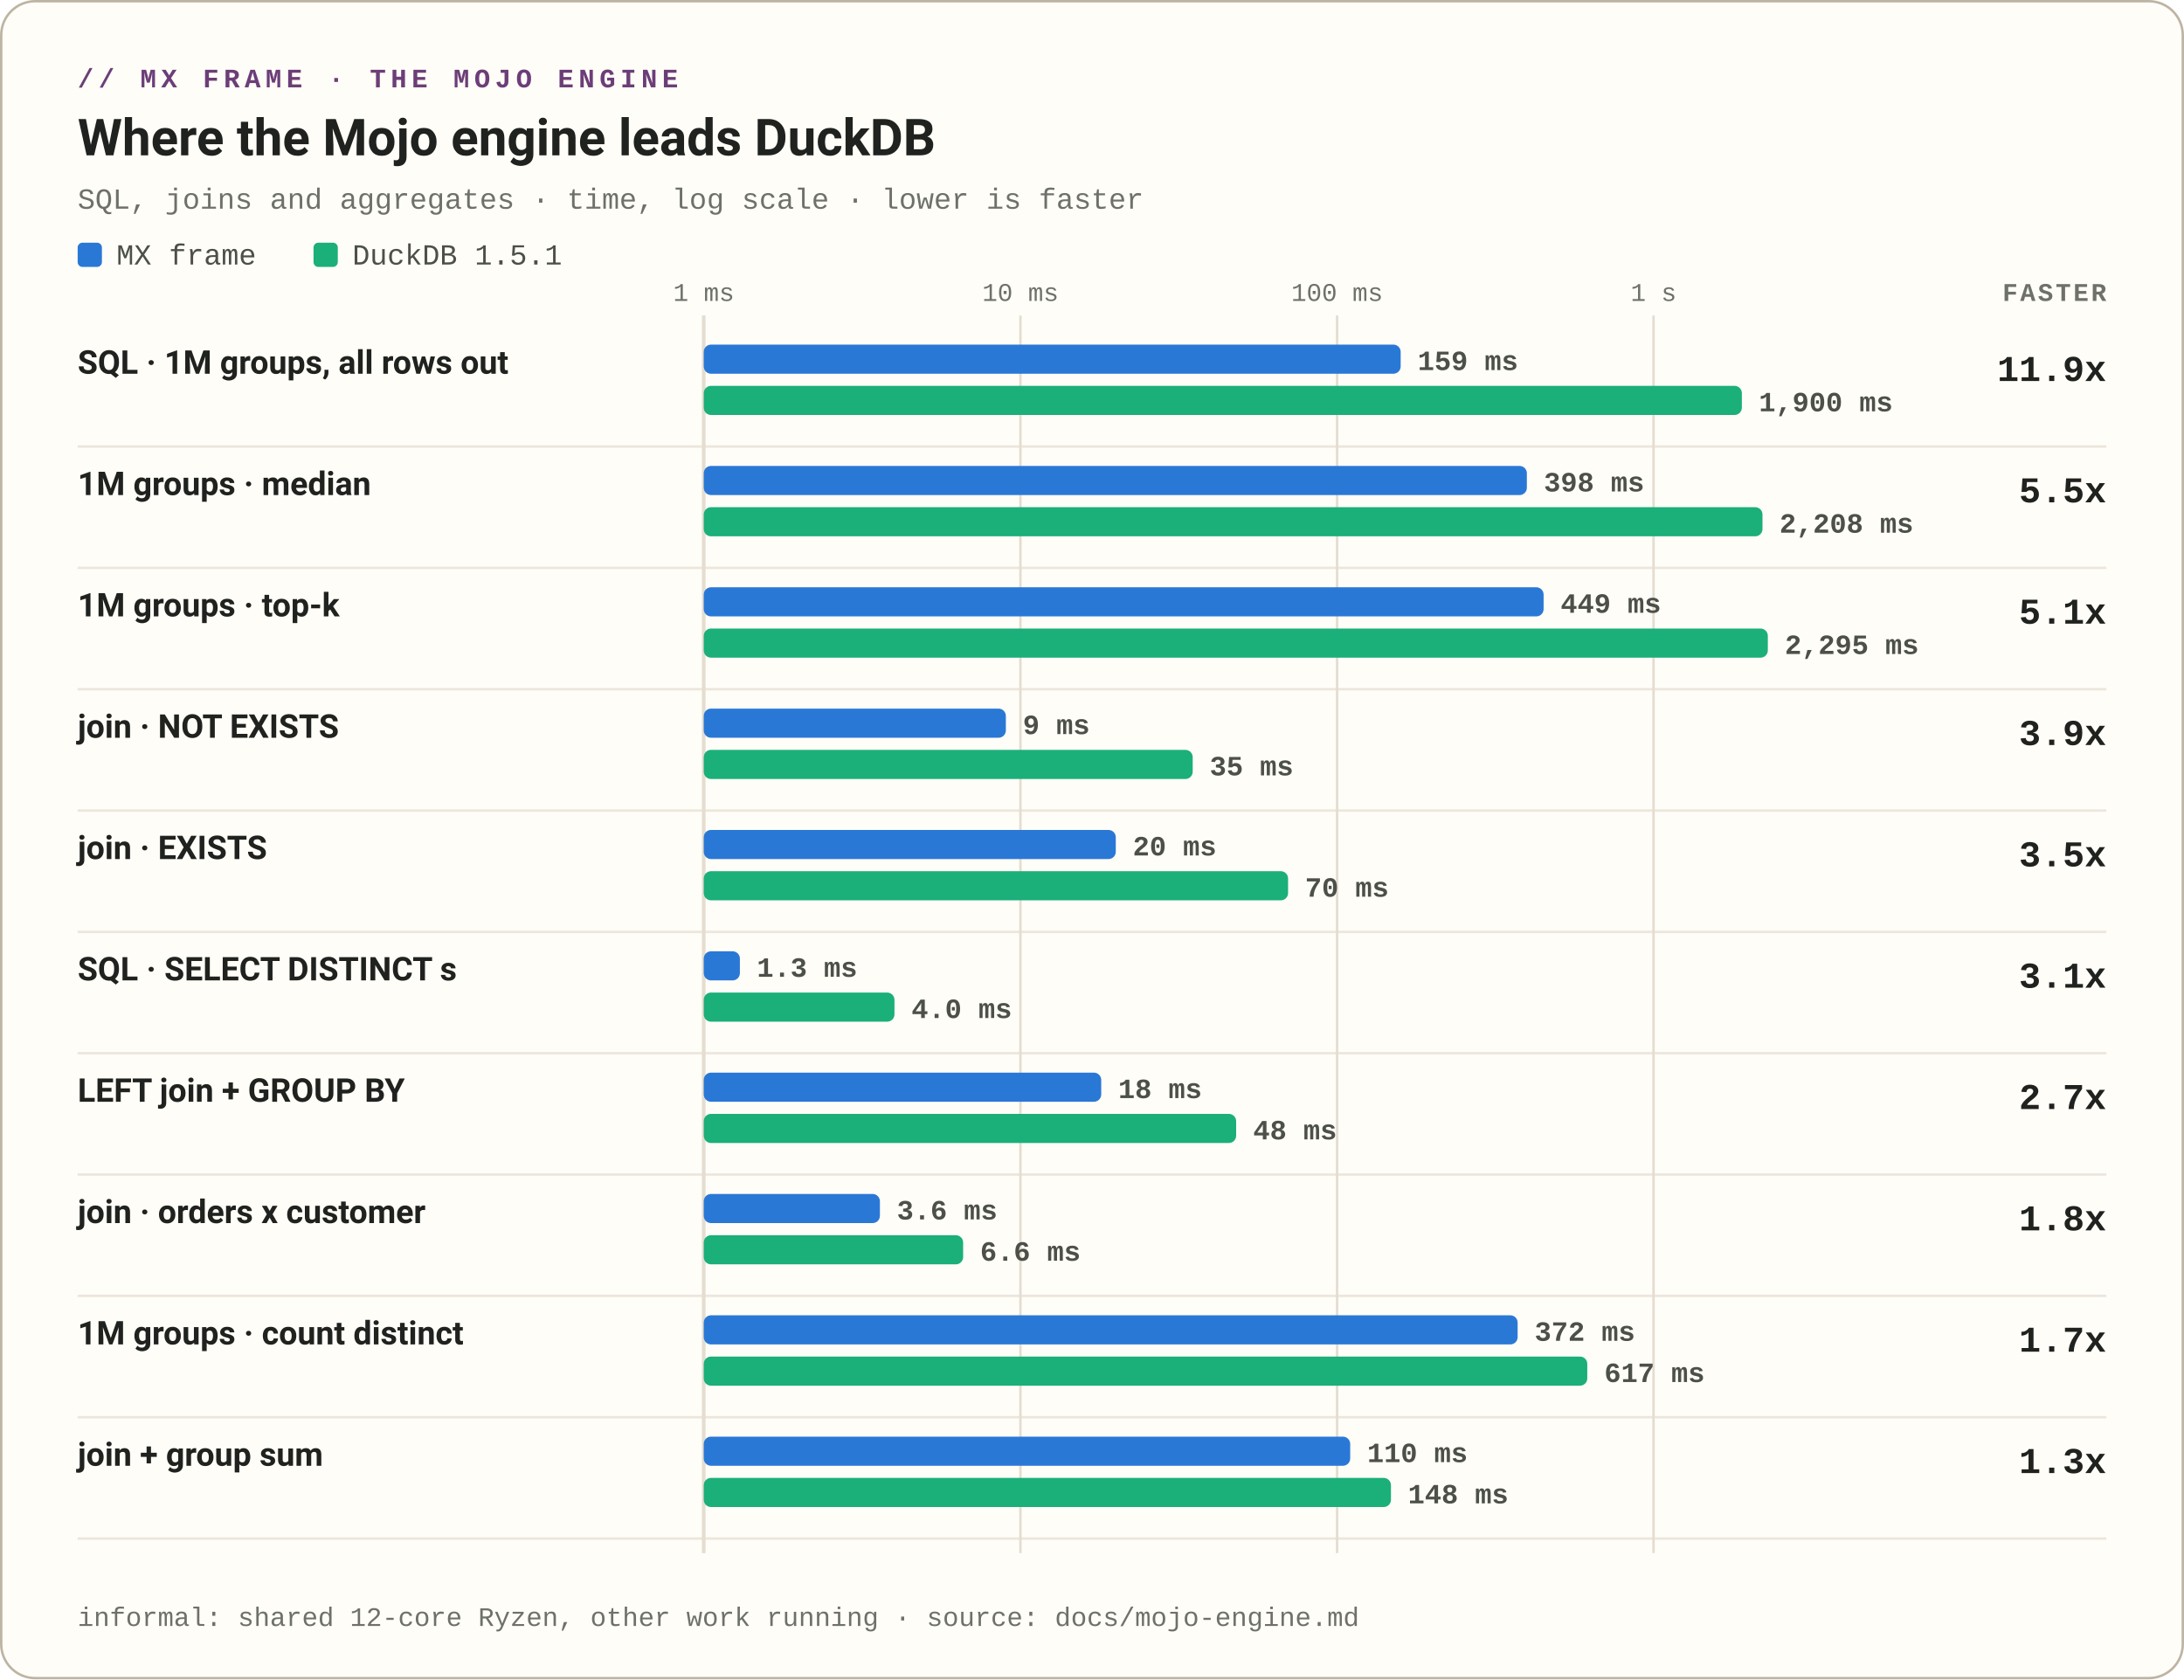
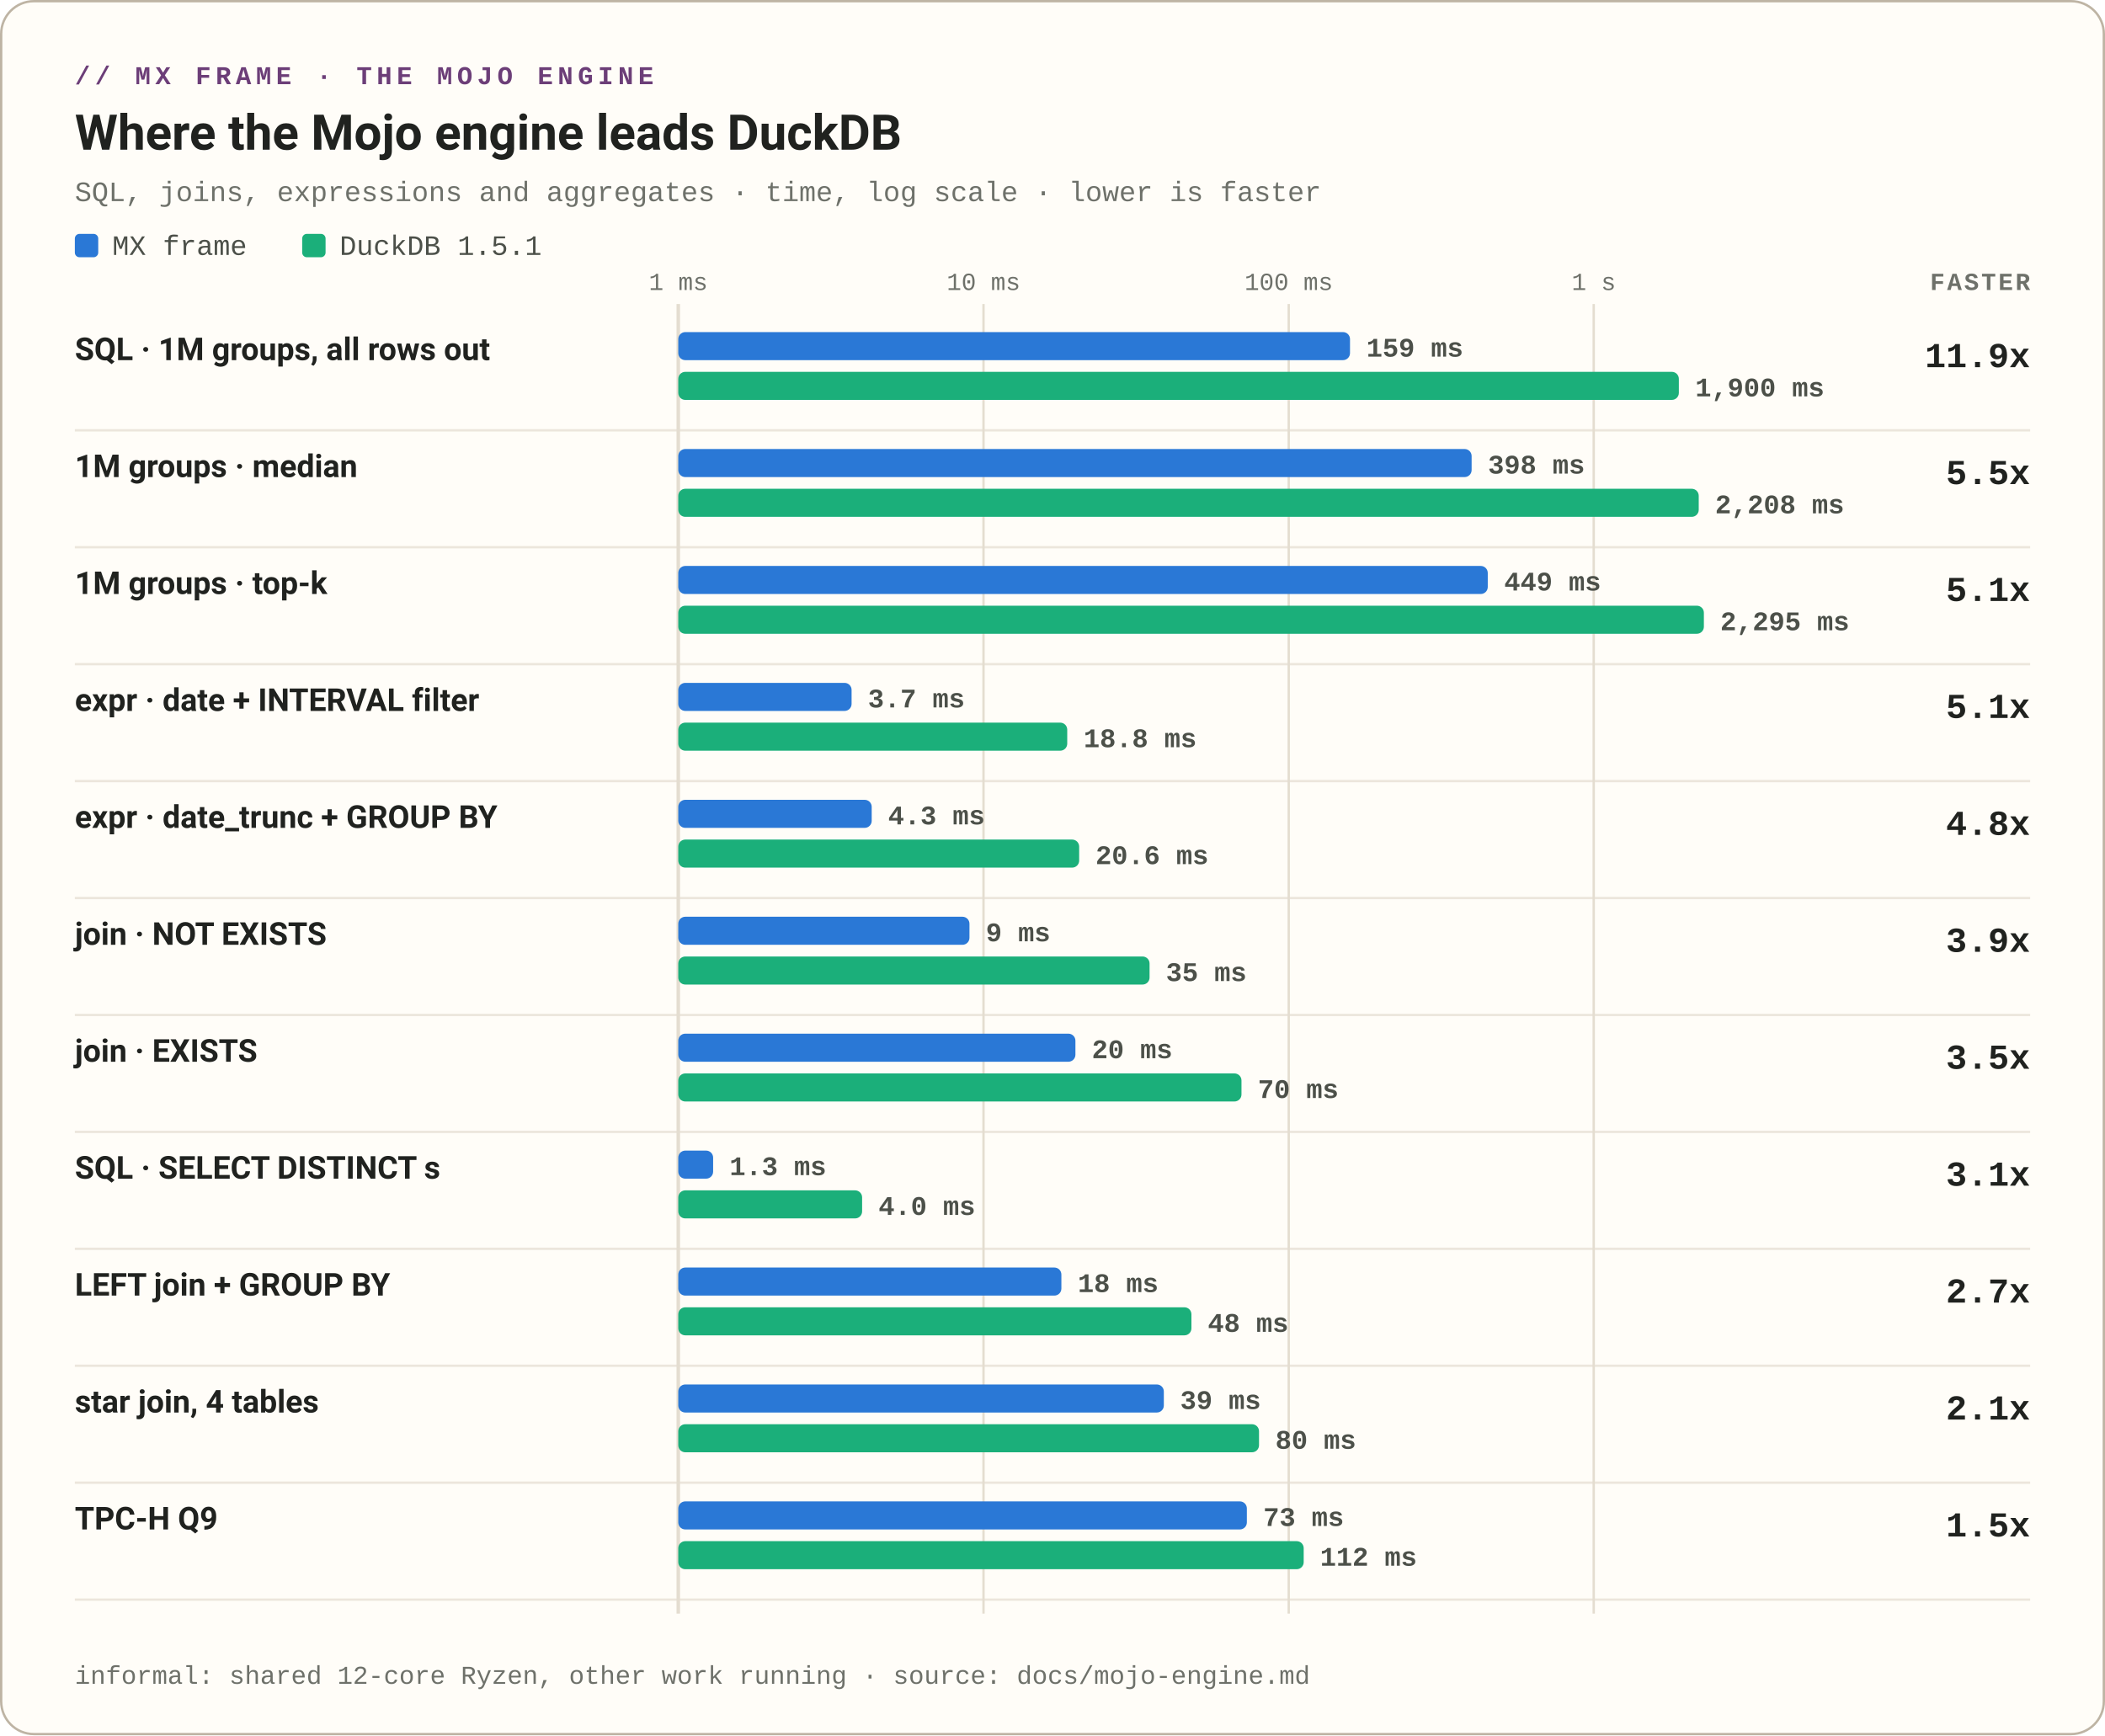
- <svg xmlns="http://www.w3.org/2000/svg" width="900" height="692" viewBox="0 0 900 692" role="img" aria-labelledby="t d">
-   <rect x=".5" y=".5" width="899" height="691" rx="14" fill="#FFFDF8" stroke="#BEB4A4" />
+ <svg xmlns="http://www.w3.org/2000/svg" width="900" height="742" viewBox="0 0 900 742" role="img" aria-labelledby="t d">
+   <rect x=".5" y=".5" width="899" height="741" rx="14" fill="#FFFDF8" stroke="#BEB4A4" />
  <text x="32.0" y="36.0" font-family="ui-monospace, SFMono-Regular, Menlo, Consolas, 'Liberation Mono', monospace" font-size="11" font-weight="700" fill="#6C3E78" text-anchor="start" letter-spacing="2">// MX FRAME · THE MOJO ENGINE</text>
  <text x="32.0" y="64.0" font-family="system-ui, -apple-system, 'Segoe UI', Roboto, Helvetica, Arial, sans-serif" font-size="21" font-weight="700" fill="#20221F" text-anchor="start">Where the Mojo engine leads DuckDB</text>
-   <text x="32.0" y="86.0" font-family="ui-monospace, SFMono-Regular, Menlo, Consolas, 'Liberation Mono', monospace" font-size="12" font-weight="400" fill="#6E716A" text-anchor="start">SQL, joins and aggregates · time, log scale · lower is faster</text>
+   <text x="32.0" y="86.0" font-family="ui-monospace, SFMono-Regular, Menlo, Consolas, 'Liberation Mono', monospace" font-size="12" font-weight="400" fill="#6E716A" text-anchor="start">SQL, joins, expressions and aggregates · time, log scale · lower is faster</text>
  <rect x="32" y="100" width="10" height="10" rx="2" fill="#2a78d6" />
  <text x="48.0" y="109.0" font-family="ui-monospace, SFMono-Regular, Menlo, Consolas, 'Liberation Mono', monospace" font-size="12" font-weight="400" fill="#4C5049" text-anchor="start">MX frame</text>
  <rect x="129.2" y="100" width="10" height="10" rx="2" fill="#1baf7a" />
  <text x="145.2" y="109.0" font-family="ui-monospace, SFMono-Regular, Menlo, Consolas, 'Liberation Mono', monospace" font-size="12" font-weight="400" fill="#4C5049" text-anchor="start">DuckDB 1.5.1</text>
-   <path d="M290.0 130V640" stroke="#E4DDD0" stroke-width="1.5" />
+   <path d="M290.0 130V690" stroke="#E4DDD0" stroke-width="1.5" />
  <text x="290.0" y="124.0" font-family="ui-monospace, SFMono-Regular, Menlo, Consolas, 'Liberation Mono', monospace" font-size="10.5" font-weight="400" fill="#6E716A" text-anchor="middle">1 ms</text>
-   <path d="M420.5 130V640" stroke="#E4DDD0" stroke-width="1" />
+   <path d="M420.5 130V690" stroke="#E4DDD0" stroke-width="1" />
  <text x="420.5" y="124.0" font-family="ui-monospace, SFMono-Regular, Menlo, Consolas, 'Liberation Mono', monospace" font-size="10.5" font-weight="400" fill="#6E716A" text-anchor="middle">10 ms</text>
-   <path d="M551.0 130V640" stroke="#E4DDD0" stroke-width="1" />
+   <path d="M551.0 130V690" stroke="#E4DDD0" stroke-width="1" />
  <text x="551.0" y="124.0" font-family="ui-monospace, SFMono-Regular, Menlo, Consolas, 'Liberation Mono', monospace" font-size="10.5" font-weight="400" fill="#6E716A" text-anchor="middle">100 ms</text>
-   <path d="M681.4 130V640" stroke="#E4DDD0" stroke-width="1" />
+   <path d="M681.4 130V690" stroke="#E4DDD0" stroke-width="1" />
  <text x="681.4" y="124.0" font-family="ui-monospace, SFMono-Regular, Menlo, Consolas, 'Liberation Mono', monospace" font-size="10.5" font-weight="400" fill="#6E716A" text-anchor="middle">1 s</text>
  <text x="868.0" y="124.0" font-family="ui-monospace, SFMono-Regular, Menlo, Consolas, 'Liberation Mono', monospace" font-size="10.5" font-weight="700" fill="#6E716A" text-anchor="end" letter-spacing="1">FASTER</text>
  <text x="32.0" y="154.0" font-family="system-ui, -apple-system, 'Segoe UI', Roboto, Helvetica, Arial, sans-serif" font-size="13.5" font-weight="600" fill="#20221F" text-anchor="start">SQL · 1M groups, all rows out</text>
  <rect x="290" y="142" width="287.2" height="12" rx="3" fill="#2a78d6" />
  <text x="584.2" y="152.5" font-family="ui-monospace, SFMono-Regular, Menlo, Consolas, 'Liberation Mono', monospace" font-size="11.5" font-weight="600" fill="#4C5049" text-anchor="start">159 ms</text>
  <rect x="290" y="159" width="427.8" height="12" rx="3" fill="#1baf7a" />
  <text x="724.8" y="169.5" font-family="ui-monospace, SFMono-Regular, Menlo, Consolas, 'Liberation Mono', monospace" font-size="11.5" font-weight="600" fill="#4C5049" text-anchor="start">1,900 ms</text>
  <text x="868.0" y="157.0" font-family="ui-monospace, SFMono-Regular, Menlo, Consolas, 'Liberation Mono', monospace" font-size="15" font-weight="700" fill="#20221F" text-anchor="end">11.9x</text>
  <path d="M32 184H868" stroke="#E4DDD0" stroke-opacity=".7" />
  <text x="32.0" y="204.0" font-family="system-ui, -apple-system, 'Segoe UI', Roboto, Helvetica, Arial, sans-serif" font-size="13.5" font-weight="600" fill="#20221F" text-anchor="start">1M groups · median</text>
  <rect x="290" y="192" width="339.2" height="12" rx="3" fill="#2a78d6" />
  <text x="636.2" y="202.5" font-family="ui-monospace, SFMono-Regular, Menlo, Consolas, 'Liberation Mono', monospace" font-size="11.5" font-weight="600" fill="#4C5049" text-anchor="start">398 ms</text>
  <rect x="290" y="209" width="436.3" height="12" rx="3" fill="#1baf7a" />
  <text x="733.3" y="219.5" font-family="ui-monospace, SFMono-Regular, Menlo, Consolas, 'Liberation Mono', monospace" font-size="11.5" font-weight="600" fill="#4C5049" text-anchor="start">2,208 ms</text>
  <text x="868.0" y="207.0" font-family="ui-monospace, SFMono-Regular, Menlo, Consolas, 'Liberation Mono', monospace" font-size="15" font-weight="700" fill="#20221F" text-anchor="end">5.5x</text>
  <path d="M32 234H868" stroke="#E4DDD0" stroke-opacity=".7" />
  <text x="32.0" y="254.0" font-family="system-ui, -apple-system, 'Segoe UI', Roboto, Helvetica, Arial, sans-serif" font-size="13.5" font-weight="600" fill="#20221F" text-anchor="start">1M groups · top-k</text>
  <rect x="290" y="242" width="346.1" height="12" rx="3" fill="#2a78d6" />
  <text x="643.1" y="252.5" font-family="ui-monospace, SFMono-Regular, Menlo, Consolas, 'Liberation Mono', monospace" font-size="11.5" font-weight="600" fill="#4C5049" text-anchor="start">449 ms</text>
  <rect x="290" y="259" width="438.5" height="12" rx="3" fill="#1baf7a" />
  <text x="735.5" y="269.5" font-family="ui-monospace, SFMono-Regular, Menlo, Consolas, 'Liberation Mono', monospace" font-size="11.5" font-weight="600" fill="#4C5049" text-anchor="start">2,295 ms</text>
  <text x="868.0" y="257.0" font-family="ui-monospace, SFMono-Regular, Menlo, Consolas, 'Liberation Mono', monospace" font-size="15" font-weight="700" fill="#20221F" text-anchor="end">5.1x</text>
  <path d="M32 284H868" stroke="#E4DDD0" stroke-opacity=".7" />
-   <text x="32.0" y="304.0" font-family="system-ui, -apple-system, 'Segoe UI', Roboto, Helvetica, Arial, sans-serif" font-size="13.5" font-weight="600" fill="#20221F" text-anchor="start">join · NOT EXISTS</text>
-   <rect x="290" y="292" width="124.5" height="12" rx="3" fill="#2a78d6" />
-   <text x="421.5" y="302.5" font-family="ui-monospace, SFMono-Regular, Menlo, Consolas, 'Liberation Mono', monospace" font-size="11.5" font-weight="600" fill="#4C5049" text-anchor="start">9 ms</text>
-   <rect x="290" y="309" width="201.5" height="12" rx="3" fill="#1baf7a" />
-   <text x="498.5" y="319.5" font-family="ui-monospace, SFMono-Regular, Menlo, Consolas, 'Liberation Mono', monospace" font-size="11.5" font-weight="600" fill="#4C5049" text-anchor="start">35 ms</text>
-   <text x="868.0" y="307.0" font-family="ui-monospace, SFMono-Regular, Menlo, Consolas, 'Liberation Mono', monospace" font-size="15" font-weight="700" fill="#20221F" text-anchor="end">3.9x</text>
+   <text x="32.0" y="304.0" font-family="system-ui, -apple-system, 'Segoe UI', Roboto, Helvetica, Arial, sans-serif" font-size="13.5" font-weight="600" fill="#20221F" text-anchor="start">expr · date + INTERVAL filter</text>
+   <rect x="290" y="292" width="74.1" height="12" rx="3" fill="#2a78d6" />
+   <text x="371.1" y="302.5" font-family="ui-monospace, SFMono-Regular, Menlo, Consolas, 'Liberation Mono', monospace" font-size="11.5" font-weight="600" fill="#4C5049" text-anchor="start">3.7 ms</text>
+   <rect x="290" y="309" width="166.3" height="12" rx="3" fill="#1baf7a" />
+   <text x="463.3" y="319.5" font-family="ui-monospace, SFMono-Regular, Menlo, Consolas, 'Liberation Mono', monospace" font-size="11.5" font-weight="600" fill="#4C5049" text-anchor="start">18.8 ms</text>
+   <text x="868.0" y="307.0" font-family="ui-monospace, SFMono-Regular, Menlo, Consolas, 'Liberation Mono', monospace" font-size="15" font-weight="700" fill="#20221F" text-anchor="end">5.1x</text>
  <path d="M32 334H868" stroke="#E4DDD0" stroke-opacity=".7" />
-   <text x="32.0" y="354.0" font-family="system-ui, -apple-system, 'Segoe UI', Roboto, Helvetica, Arial, sans-serif" font-size="13.5" font-weight="600" fill="#20221F" text-anchor="start">join · EXISTS</text>
-   <rect x="290" y="342" width="169.8" height="12" rx="3" fill="#2a78d6" />
-   <text x="466.8" y="352.5" font-family="ui-monospace, SFMono-Regular, Menlo, Consolas, 'Liberation Mono', monospace" font-size="11.5" font-weight="600" fill="#4C5049" text-anchor="start">20 ms</text>
-   <rect x="290" y="359" width="240.8" height="12" rx="3" fill="#1baf7a" />
-   <text x="537.8" y="369.5" font-family="ui-monospace, SFMono-Regular, Menlo, Consolas, 'Liberation Mono', monospace" font-size="11.5" font-weight="600" fill="#4C5049" text-anchor="start">70 ms</text>
-   <text x="868.0" y="357.0" font-family="ui-monospace, SFMono-Regular, Menlo, Consolas, 'Liberation Mono', monospace" font-size="15" font-weight="700" fill="#20221F" text-anchor="end">3.5x</text>
+   <text x="32.0" y="354.0" font-family="system-ui, -apple-system, 'Segoe UI', Roboto, Helvetica, Arial, sans-serif" font-size="13.5" font-weight="600" fill="#20221F" text-anchor="start">expr · date_trunc + GROUP BY</text>
+   <rect x="290" y="342" width="82.7" height="12" rx="3" fill="#2a78d6" />
+   <text x="379.7" y="352.5" font-family="ui-monospace, SFMono-Regular, Menlo, Consolas, 'Liberation Mono', monospace" font-size="11.5" font-weight="600" fill="#4C5049" text-anchor="start">4.3 ms</text>
+   <rect x="290" y="359" width="171.4" height="12" rx="3" fill="#1baf7a" />
+   <text x="468.4" y="369.5" font-family="ui-monospace, SFMono-Regular, Menlo, Consolas, 'Liberation Mono', monospace" font-size="11.5" font-weight="600" fill="#4C5049" text-anchor="start">20.6 ms</text>
+   <text x="868.0" y="357.0" font-family="ui-monospace, SFMono-Regular, Menlo, Consolas, 'Liberation Mono', monospace" font-size="15" font-weight="700" fill="#20221F" text-anchor="end">4.8x</text>
  <path d="M32 384H868" stroke="#E4DDD0" stroke-opacity=".7" />
-   <text x="32.0" y="404.0" font-family="system-ui, -apple-system, 'Segoe UI', Roboto, Helvetica, Arial, sans-serif" font-size="13.5" font-weight="600" fill="#20221F" text-anchor="start">SQL · SELECT DISTINCT s</text>
-   <rect x="290" y="392" width="14.9" height="12" rx="3" fill="#2a78d6" />
-   <text x="311.9" y="402.5" font-family="ui-monospace, SFMono-Regular, Menlo, Consolas, 'Liberation Mono', monospace" font-size="11.5" font-weight="600" fill="#4C5049" text-anchor="start">1.3 ms</text>
-   <rect x="290" y="409" width="78.6" height="12" rx="3" fill="#1baf7a" />
-   <text x="375.6" y="419.5" font-family="ui-monospace, SFMono-Regular, Menlo, Consolas, 'Liberation Mono', monospace" font-size="11.5" font-weight="600" fill="#4C5049" text-anchor="start">4.0 ms</text>
-   <text x="868.0" y="407.0" font-family="ui-monospace, SFMono-Regular, Menlo, Consolas, 'Liberation Mono', monospace" font-size="15" font-weight="700" fill="#20221F" text-anchor="end">3.1x</text>
+   <text x="32.0" y="404.0" font-family="system-ui, -apple-system, 'Segoe UI', Roboto, Helvetica, Arial, sans-serif" font-size="13.5" font-weight="600" fill="#20221F" text-anchor="start">join · NOT EXISTS</text>
+   <rect x="290" y="392" width="124.5" height="12" rx="3" fill="#2a78d6" />
+   <text x="421.5" y="402.5" font-family="ui-monospace, SFMono-Regular, Menlo, Consolas, 'Liberation Mono', monospace" font-size="11.5" font-weight="600" fill="#4C5049" text-anchor="start">9 ms</text>
+   <rect x="290" y="409" width="201.5" height="12" rx="3" fill="#1baf7a" />
+   <text x="498.5" y="419.5" font-family="ui-monospace, SFMono-Regular, Menlo, Consolas, 'Liberation Mono', monospace" font-size="11.5" font-weight="600" fill="#4C5049" text-anchor="start">35 ms</text>
+   <text x="868.0" y="407.0" font-family="ui-monospace, SFMono-Regular, Menlo, Consolas, 'Liberation Mono', monospace" font-size="15" font-weight="700" fill="#20221F" text-anchor="end">3.9x</text>
  <path d="M32 434H868" stroke="#E4DDD0" stroke-opacity=".7" />
-   <text x="32.0" y="454.0" font-family="system-ui, -apple-system, 'Segoe UI', Roboto, Helvetica, Arial, sans-serif" font-size="13.5" font-weight="600" fill="#20221F" text-anchor="start">LEFT join + GROUP BY</text>
-   <rect x="290" y="442" width="163.8" height="12" rx="3" fill="#2a78d6" />
-   <text x="460.8" y="452.5" font-family="ui-monospace, SFMono-Regular, Menlo, Consolas, 'Liberation Mono', monospace" font-size="11.5" font-weight="600" fill="#4C5049" text-anchor="start">18 ms</text>
-   <rect x="290" y="459" width="219.4" height="12" rx="3" fill="#1baf7a" />
-   <text x="516.4" y="469.5" font-family="ui-monospace, SFMono-Regular, Menlo, Consolas, 'Liberation Mono', monospace" font-size="11.5" font-weight="600" fill="#4C5049" text-anchor="start">48 ms</text>
-   <text x="868.0" y="457.0" font-family="ui-monospace, SFMono-Regular, Menlo, Consolas, 'Liberation Mono', monospace" font-size="15" font-weight="700" fill="#20221F" text-anchor="end">2.7x</text>
+   <text x="32.0" y="454.0" font-family="system-ui, -apple-system, 'Segoe UI', Roboto, Helvetica, Arial, sans-serif" font-size="13.5" font-weight="600" fill="#20221F" text-anchor="start">join · EXISTS</text>
+   <rect x="290" y="442" width="169.8" height="12" rx="3" fill="#2a78d6" />
+   <text x="466.8" y="452.5" font-family="ui-monospace, SFMono-Regular, Menlo, Consolas, 'Liberation Mono', monospace" font-size="11.5" font-weight="600" fill="#4C5049" text-anchor="start">20 ms</text>
+   <rect x="290" y="459" width="240.8" height="12" rx="3" fill="#1baf7a" />
+   <text x="537.8" y="469.5" font-family="ui-monospace, SFMono-Regular, Menlo, Consolas, 'Liberation Mono', monospace" font-size="11.5" font-weight="600" fill="#4C5049" text-anchor="start">70 ms</text>
+   <text x="868.0" y="457.0" font-family="ui-monospace, SFMono-Regular, Menlo, Consolas, 'Liberation Mono', monospace" font-size="15" font-weight="700" fill="#20221F" text-anchor="end">3.5x</text>
  <path d="M32 484H868" stroke="#E4DDD0" stroke-opacity=".7" />
-   <text x="32.0" y="504.0" font-family="system-ui, -apple-system, 'Segoe UI', Roboto, Helvetica, Arial, sans-serif" font-size="13.5" font-weight="600" fill="#20221F" text-anchor="start">join · orders x customer</text>
-   <rect x="290" y="492" width="72.6" height="12" rx="3" fill="#2a78d6" />
-   <text x="369.6" y="502.5" font-family="ui-monospace, SFMono-Regular, Menlo, Consolas, 'Liberation Mono', monospace" font-size="11.5" font-weight="600" fill="#4C5049" text-anchor="start">3.6 ms</text>
-   <rect x="290" y="509" width="106.9" height="12" rx="3" fill="#1baf7a" />
-   <text x="403.9" y="519.5" font-family="ui-monospace, SFMono-Regular, Menlo, Consolas, 'Liberation Mono', monospace" font-size="11.5" font-weight="600" fill="#4C5049" text-anchor="start">6.6 ms</text>
-   <text x="868.0" y="507.0" font-family="ui-monospace, SFMono-Regular, Menlo, Consolas, 'Liberation Mono', monospace" font-size="15" font-weight="700" fill="#20221F" text-anchor="end">1.8x</text>
+   <text x="32.0" y="504.0" font-family="system-ui, -apple-system, 'Segoe UI', Roboto, Helvetica, Arial, sans-serif" font-size="13.5" font-weight="600" fill="#20221F" text-anchor="start">SQL · SELECT DISTINCT s</text>
+   <rect x="290" y="492" width="14.9" height="12" rx="3" fill="#2a78d6" />
+   <text x="311.9" y="502.5" font-family="ui-monospace, SFMono-Regular, Menlo, Consolas, 'Liberation Mono', monospace" font-size="11.5" font-weight="600" fill="#4C5049" text-anchor="start">1.3 ms</text>
+   <rect x="290" y="509" width="78.6" height="12" rx="3" fill="#1baf7a" />
+   <text x="375.6" y="519.5" font-family="ui-monospace, SFMono-Regular, Menlo, Consolas, 'Liberation Mono', monospace" font-size="11.5" font-weight="600" fill="#4C5049" text-anchor="start">4.0 ms</text>
+   <text x="868.0" y="507.0" font-family="ui-monospace, SFMono-Regular, Menlo, Consolas, 'Liberation Mono', monospace" font-size="15" font-weight="700" fill="#20221F" text-anchor="end">3.1x</text>
  <path d="M32 534H868" stroke="#E4DDD0" stroke-opacity=".7" />
-   <text x="32.0" y="554.0" font-family="system-ui, -apple-system, 'Segoe UI', Roboto, Helvetica, Arial, sans-serif" font-size="13.5" font-weight="600" fill="#20221F" text-anchor="start">1M groups · count distinct</text>
-   <rect x="290" y="542" width="335.4" height="12" rx="3" fill="#2a78d6" />
-   <text x="632.4" y="552.5" font-family="ui-monospace, SFMono-Regular, Menlo, Consolas, 'Liberation Mono', monospace" font-size="11.5" font-weight="600" fill="#4C5049" text-anchor="start">372 ms</text>
-   <rect x="290" y="559" width="364.1" height="12" rx="3" fill="#1baf7a" />
-   <text x="661.1" y="569.5" font-family="ui-monospace, SFMono-Regular, Menlo, Consolas, 'Liberation Mono', monospace" font-size="11.5" font-weight="600" fill="#4C5049" text-anchor="start">617 ms</text>
-   <text x="868.0" y="557.0" font-family="ui-monospace, SFMono-Regular, Menlo, Consolas, 'Liberation Mono', monospace" font-size="15" font-weight="700" fill="#20221F" text-anchor="end">1.7x</text>
+   <text x="32.0" y="554.0" font-family="system-ui, -apple-system, 'Segoe UI', Roboto, Helvetica, Arial, sans-serif" font-size="13.5" font-weight="600" fill="#20221F" text-anchor="start">LEFT join + GROUP BY</text>
+   <rect x="290" y="542" width="163.8" height="12" rx="3" fill="#2a78d6" />
+   <text x="460.8" y="552.5" font-family="ui-monospace, SFMono-Regular, Menlo, Consolas, 'Liberation Mono', monospace" font-size="11.5" font-weight="600" fill="#4C5049" text-anchor="start">18 ms</text>
+   <rect x="290" y="559" width="219.4" height="12" rx="3" fill="#1baf7a" />
+   <text x="516.4" y="569.5" font-family="ui-monospace, SFMono-Regular, Menlo, Consolas, 'Liberation Mono', monospace" font-size="11.5" font-weight="600" fill="#4C5049" text-anchor="start">48 ms</text>
+   <text x="868.0" y="557.0" font-family="ui-monospace, SFMono-Regular, Menlo, Consolas, 'Liberation Mono', monospace" font-size="15" font-weight="700" fill="#20221F" text-anchor="end">2.7x</text>
  <path d="M32 584H868" stroke="#E4DDD0" stroke-opacity=".7" />
-   <text x="32.0" y="604.0" font-family="system-ui, -apple-system, 'Segoe UI', Roboto, Helvetica, Arial, sans-serif" font-size="13.5" font-weight="600" fill="#20221F" text-anchor="start">join + group sum</text>
-   <rect x="290" y="592" width="266.4" height="12" rx="3" fill="#2a78d6" />
-   <text x="563.4" y="602.5" font-family="ui-monospace, SFMono-Regular, Menlo, Consolas, 'Liberation Mono', monospace" font-size="11.5" font-weight="600" fill="#4C5049" text-anchor="start">110 ms</text>
-   <rect x="290" y="609" width="283.2" height="12" rx="3" fill="#1baf7a" />
-   <text x="580.2" y="619.5" font-family="ui-monospace, SFMono-Regular, Menlo, Consolas, 'Liberation Mono', monospace" font-size="11.5" font-weight="600" fill="#4C5049" text-anchor="start">148 ms</text>
-   <text x="868.0" y="607.0" font-family="ui-monospace, SFMono-Regular, Menlo, Consolas, 'Liberation Mono', monospace" font-size="15" font-weight="700" fill="#20221F" text-anchor="end">1.3x</text>
+   <text x="32.0" y="604.0" font-family="system-ui, -apple-system, 'Segoe UI', Roboto, Helvetica, Arial, sans-serif" font-size="13.5" font-weight="600" fill="#20221F" text-anchor="start">star join, 4 tables</text>
+   <rect x="290" y="592" width="207.6" height="12" rx="3" fill="#2a78d6" />
+   <text x="504.6" y="602.5" font-family="ui-monospace, SFMono-Regular, Menlo, Consolas, 'Liberation Mono', monospace" font-size="11.5" font-weight="600" fill="#4C5049" text-anchor="start">39 ms</text>
+   <rect x="290" y="609" width="248.3" height="12" rx="3" fill="#1baf7a" />
+   <text x="545.3" y="619.5" font-family="ui-monospace, SFMono-Regular, Menlo, Consolas, 'Liberation Mono', monospace" font-size="11.5" font-weight="600" fill="#4C5049" text-anchor="start">80 ms</text>
+   <text x="868.0" y="607.0" font-family="ui-monospace, SFMono-Regular, Menlo, Consolas, 'Liberation Mono', monospace" font-size="15" font-weight="700" fill="#20221F" text-anchor="end">2.1x</text>
  <path d="M32 634H868" stroke="#E4DDD0" stroke-opacity=".7" />
-   <text x="32.0" y="670.0" font-family="ui-monospace, SFMono-Regular, Menlo, Consolas, 'Liberation Mono', monospace" font-size="11" font-weight="400" fill="#6E716A" text-anchor="start">informal: shared 12-core Ryzen, other work running · source: docs/mojo-engine.md</text>
+   <text x="32.0" y="654.0" font-family="system-ui, -apple-system, 'Segoe UI', Roboto, Helvetica, Arial, sans-serif" font-size="13.5" font-weight="600" fill="#20221F" text-anchor="start">TPC-H Q9</text>
+   <rect x="290" y="642" width="243.1" height="12" rx="3" fill="#2a78d6" />
+   <text x="540.1" y="652.5" font-family="ui-monospace, SFMono-Regular, Menlo, Consolas, 'Liberation Mono', monospace" font-size="11.5" font-weight="600" fill="#4C5049" text-anchor="start">73 ms</text>
+   <rect x="290" y="659" width="267.4" height="12" rx="3" fill="#1baf7a" />
+   <text x="564.4" y="669.5" font-family="ui-monospace, SFMono-Regular, Menlo, Consolas, 'Liberation Mono', monospace" font-size="11.5" font-weight="600" fill="#4C5049" text-anchor="start">112 ms</text>
+   <text x="868.0" y="657.0" font-family="ui-monospace, SFMono-Regular, Menlo, Consolas, 'Liberation Mono', monospace" font-size="15" font-weight="700" fill="#20221F" text-anchor="end">1.5x</text>
+   <path d="M32 684H868" stroke="#E4DDD0" stroke-opacity=".7" />
+   <text x="32.0" y="720.0" font-family="ui-monospace, SFMono-Regular, Menlo, Consolas, 'Liberation Mono', monospace" font-size="11" font-weight="400" fill="#6E716A" text-anchor="start">informal: shared 12-core Ryzen, other work running · source: docs/mojo-engine.md</text>
</svg>
